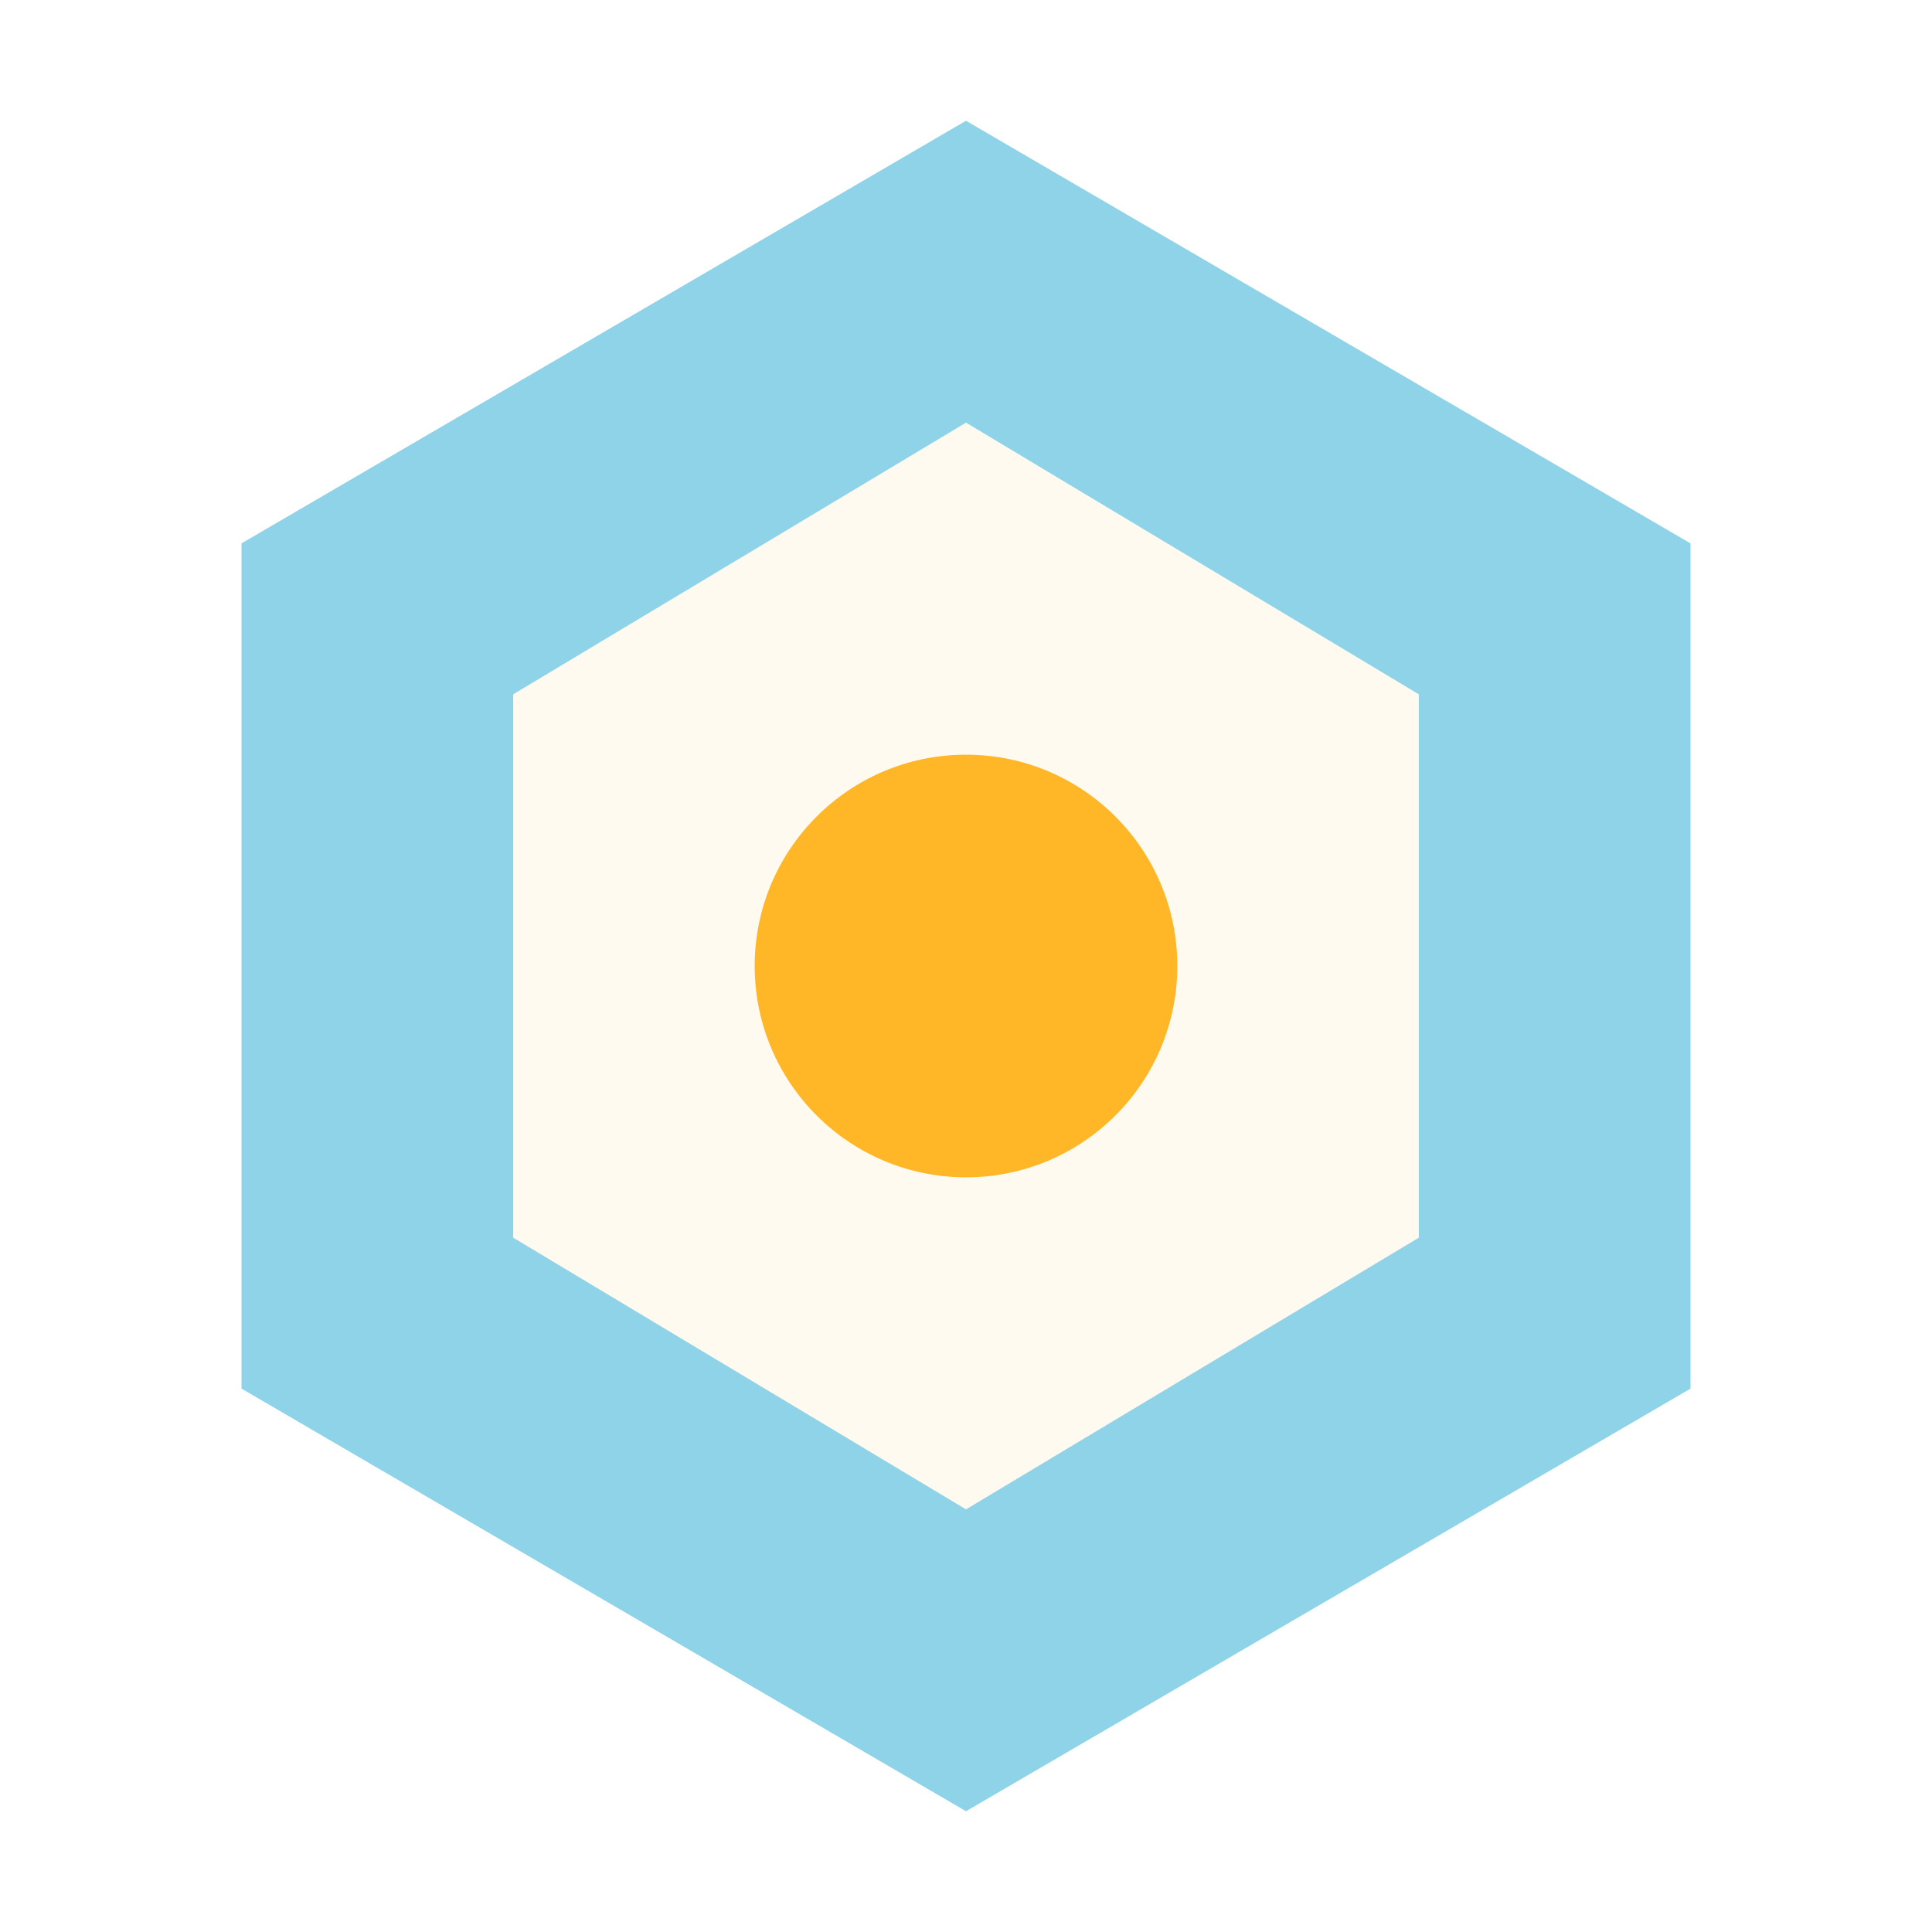
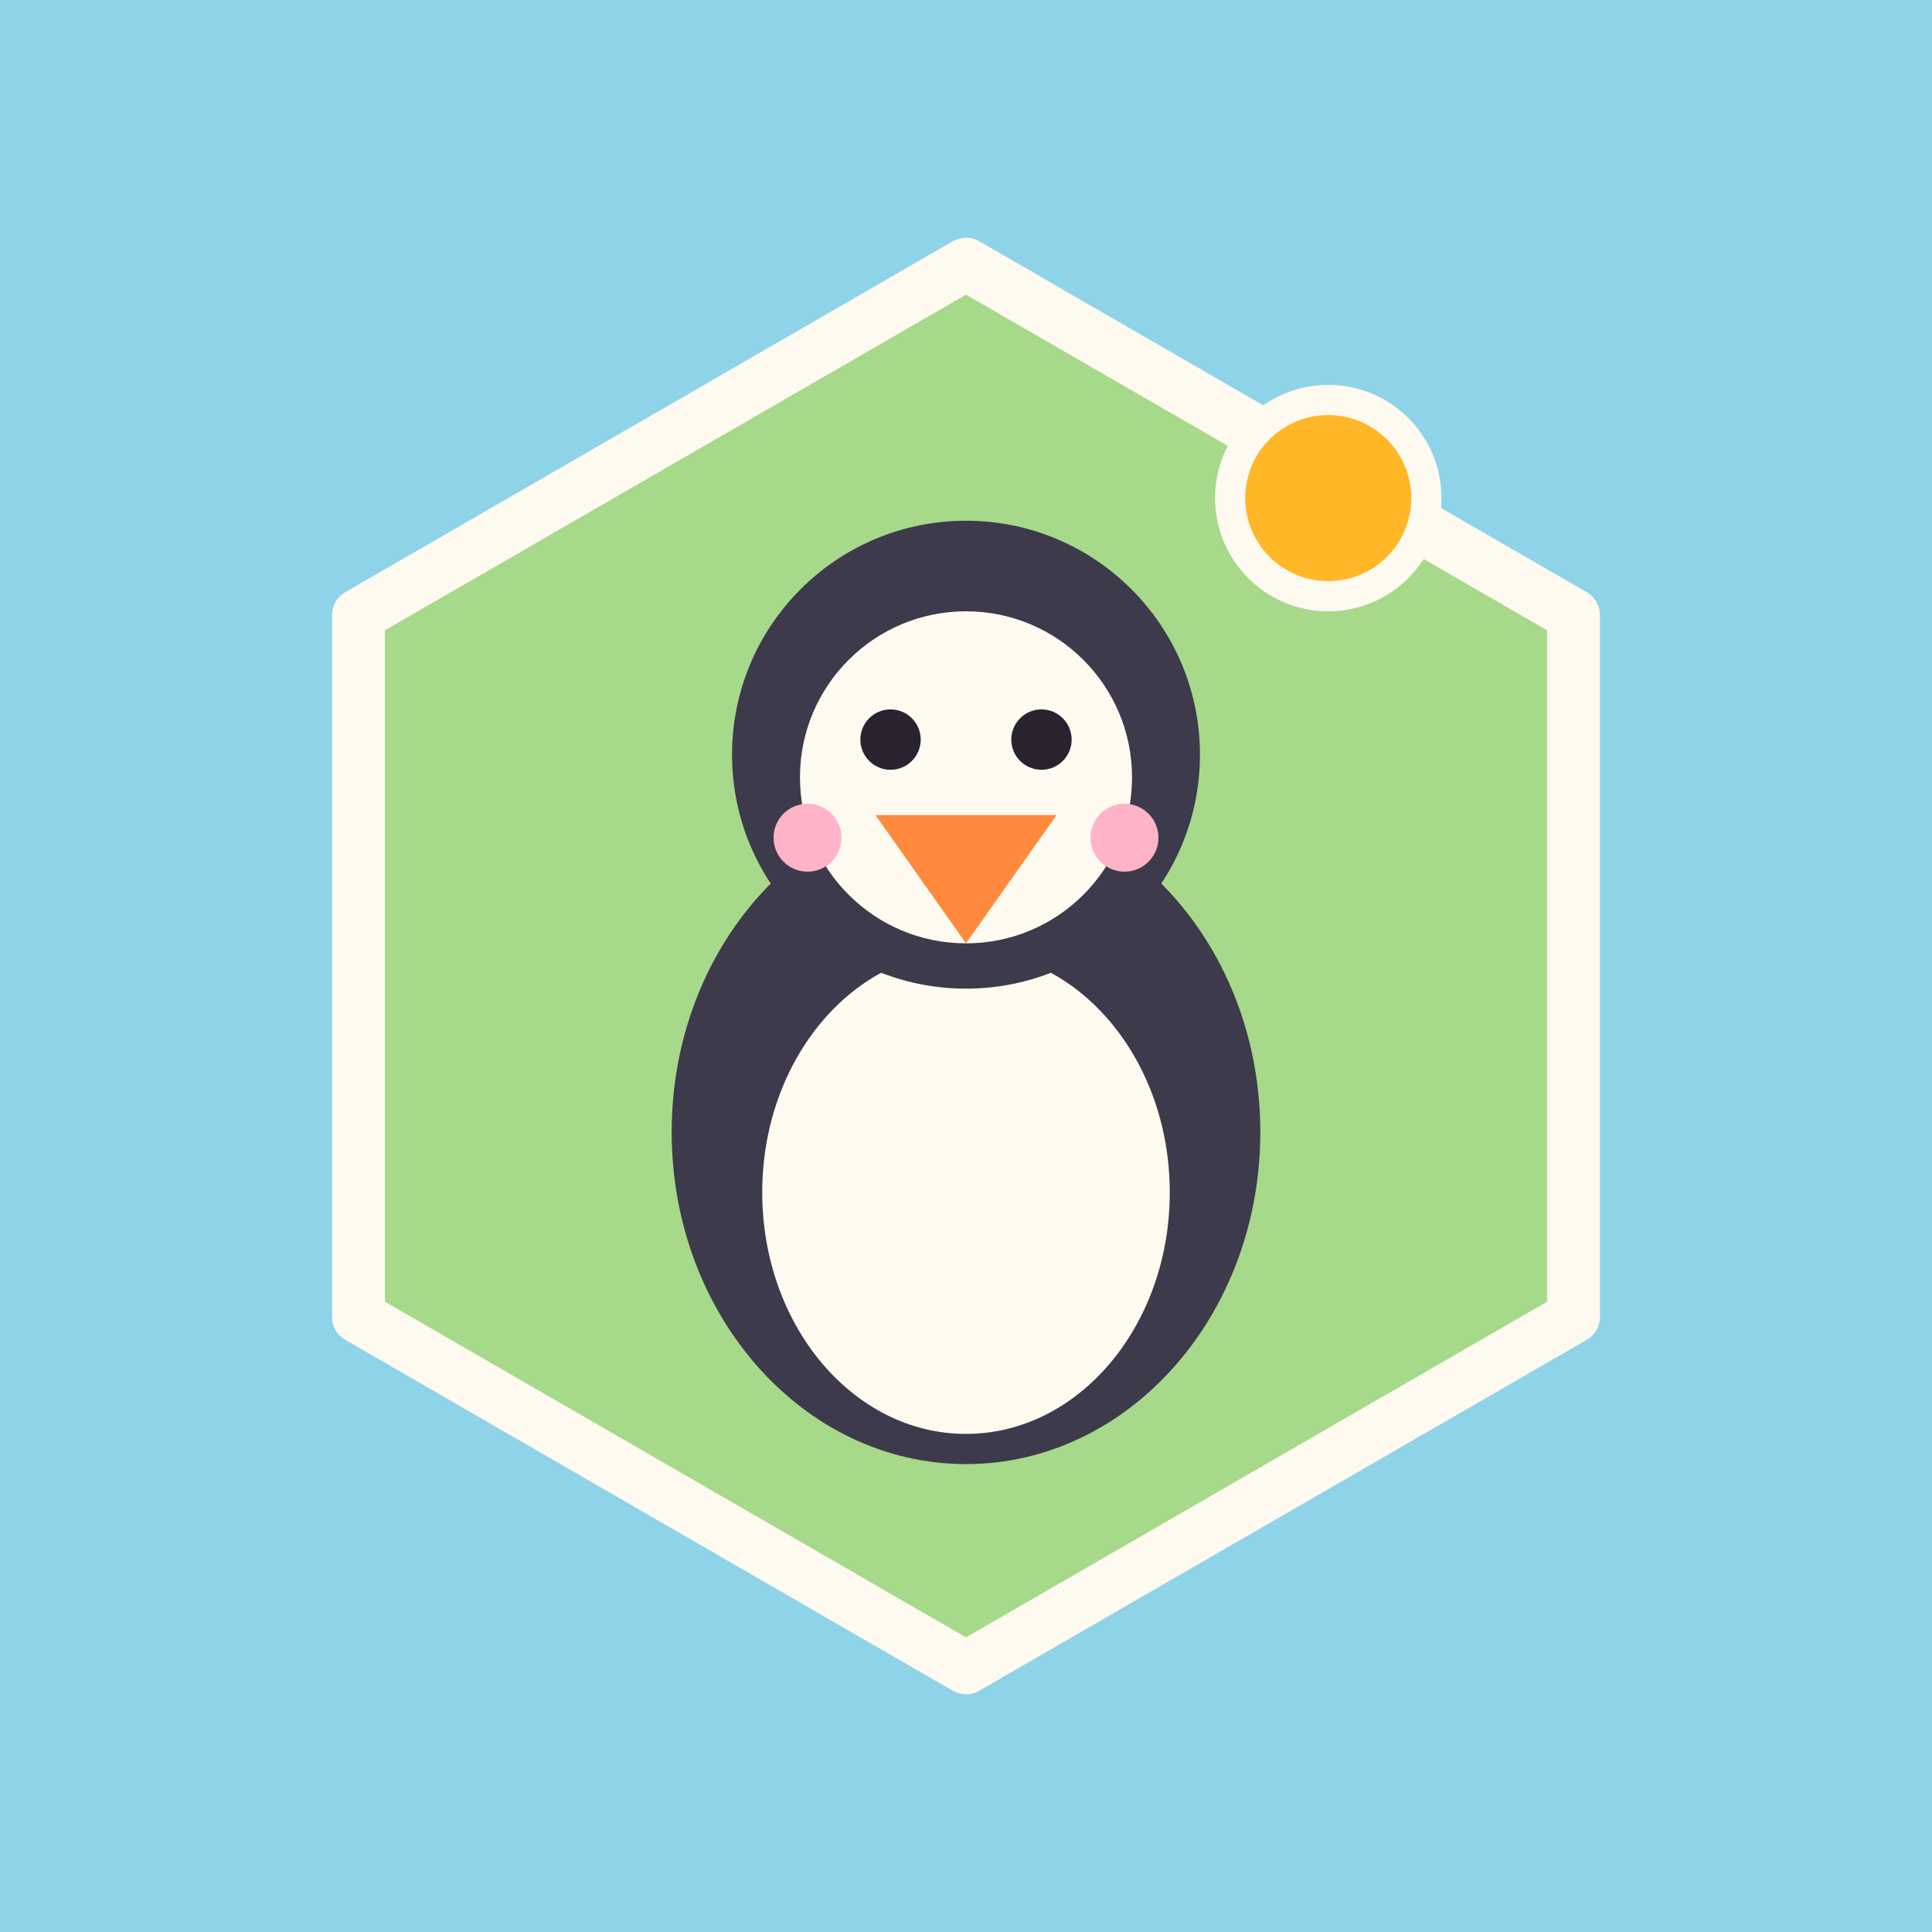
- <svg xmlns="http://www.w3.org/2000/svg" viewBox="0 0 64 64">
-   <path d="M32 4 56 18v28L32 60 8 46V18z" fill="#8fd3e8" />
-   <path d="M32 14 47 23v18L32 50 17 41V23z" fill="#fffaf0" />
-   <circle cx="32" cy="32" r="7" fill="#ffb627" />
+ <svg xmlns="http://www.w3.org/2000/svg" viewBox="0 0 512 512">
+   <rect width="512" height="512" fill="#8fd3e8" />
+   <path d="M256 70 417 163v186L256 442 95 349V163z" fill="#a6d98a" stroke="#fffaf0" stroke-width="14" stroke-linejoin="round" />
+   <ellipse cx="256" cy="300" rx="78" ry="88" fill="#3d3a4b" />
+   <ellipse cx="256" cy="316" rx="54" ry="64" fill="#fffaf0" />
+   <circle cx="256" cy="200" r="62" fill="#3d3a4b" />
+   <circle cx="256" cy="206" r="44" fill="#fffaf0" />
+   <circle cx="236" cy="196" r="8" fill="#2b2230" />
+   <circle cx="276" cy="196" r="8" fill="#2b2230" />
+   <path d="M232 216l24 34 24-34z" fill="#ff8a3d" />
+   <circle cx="214" cy="222" r="9" fill="#ffb3c7" />
+   <circle cx="298" cy="222" r="9" fill="#ffb3c7" />
+   <circle cx="352" cy="132" r="26" fill="#ffb627" stroke="#fffaf0" stroke-width="8" />
</svg>
